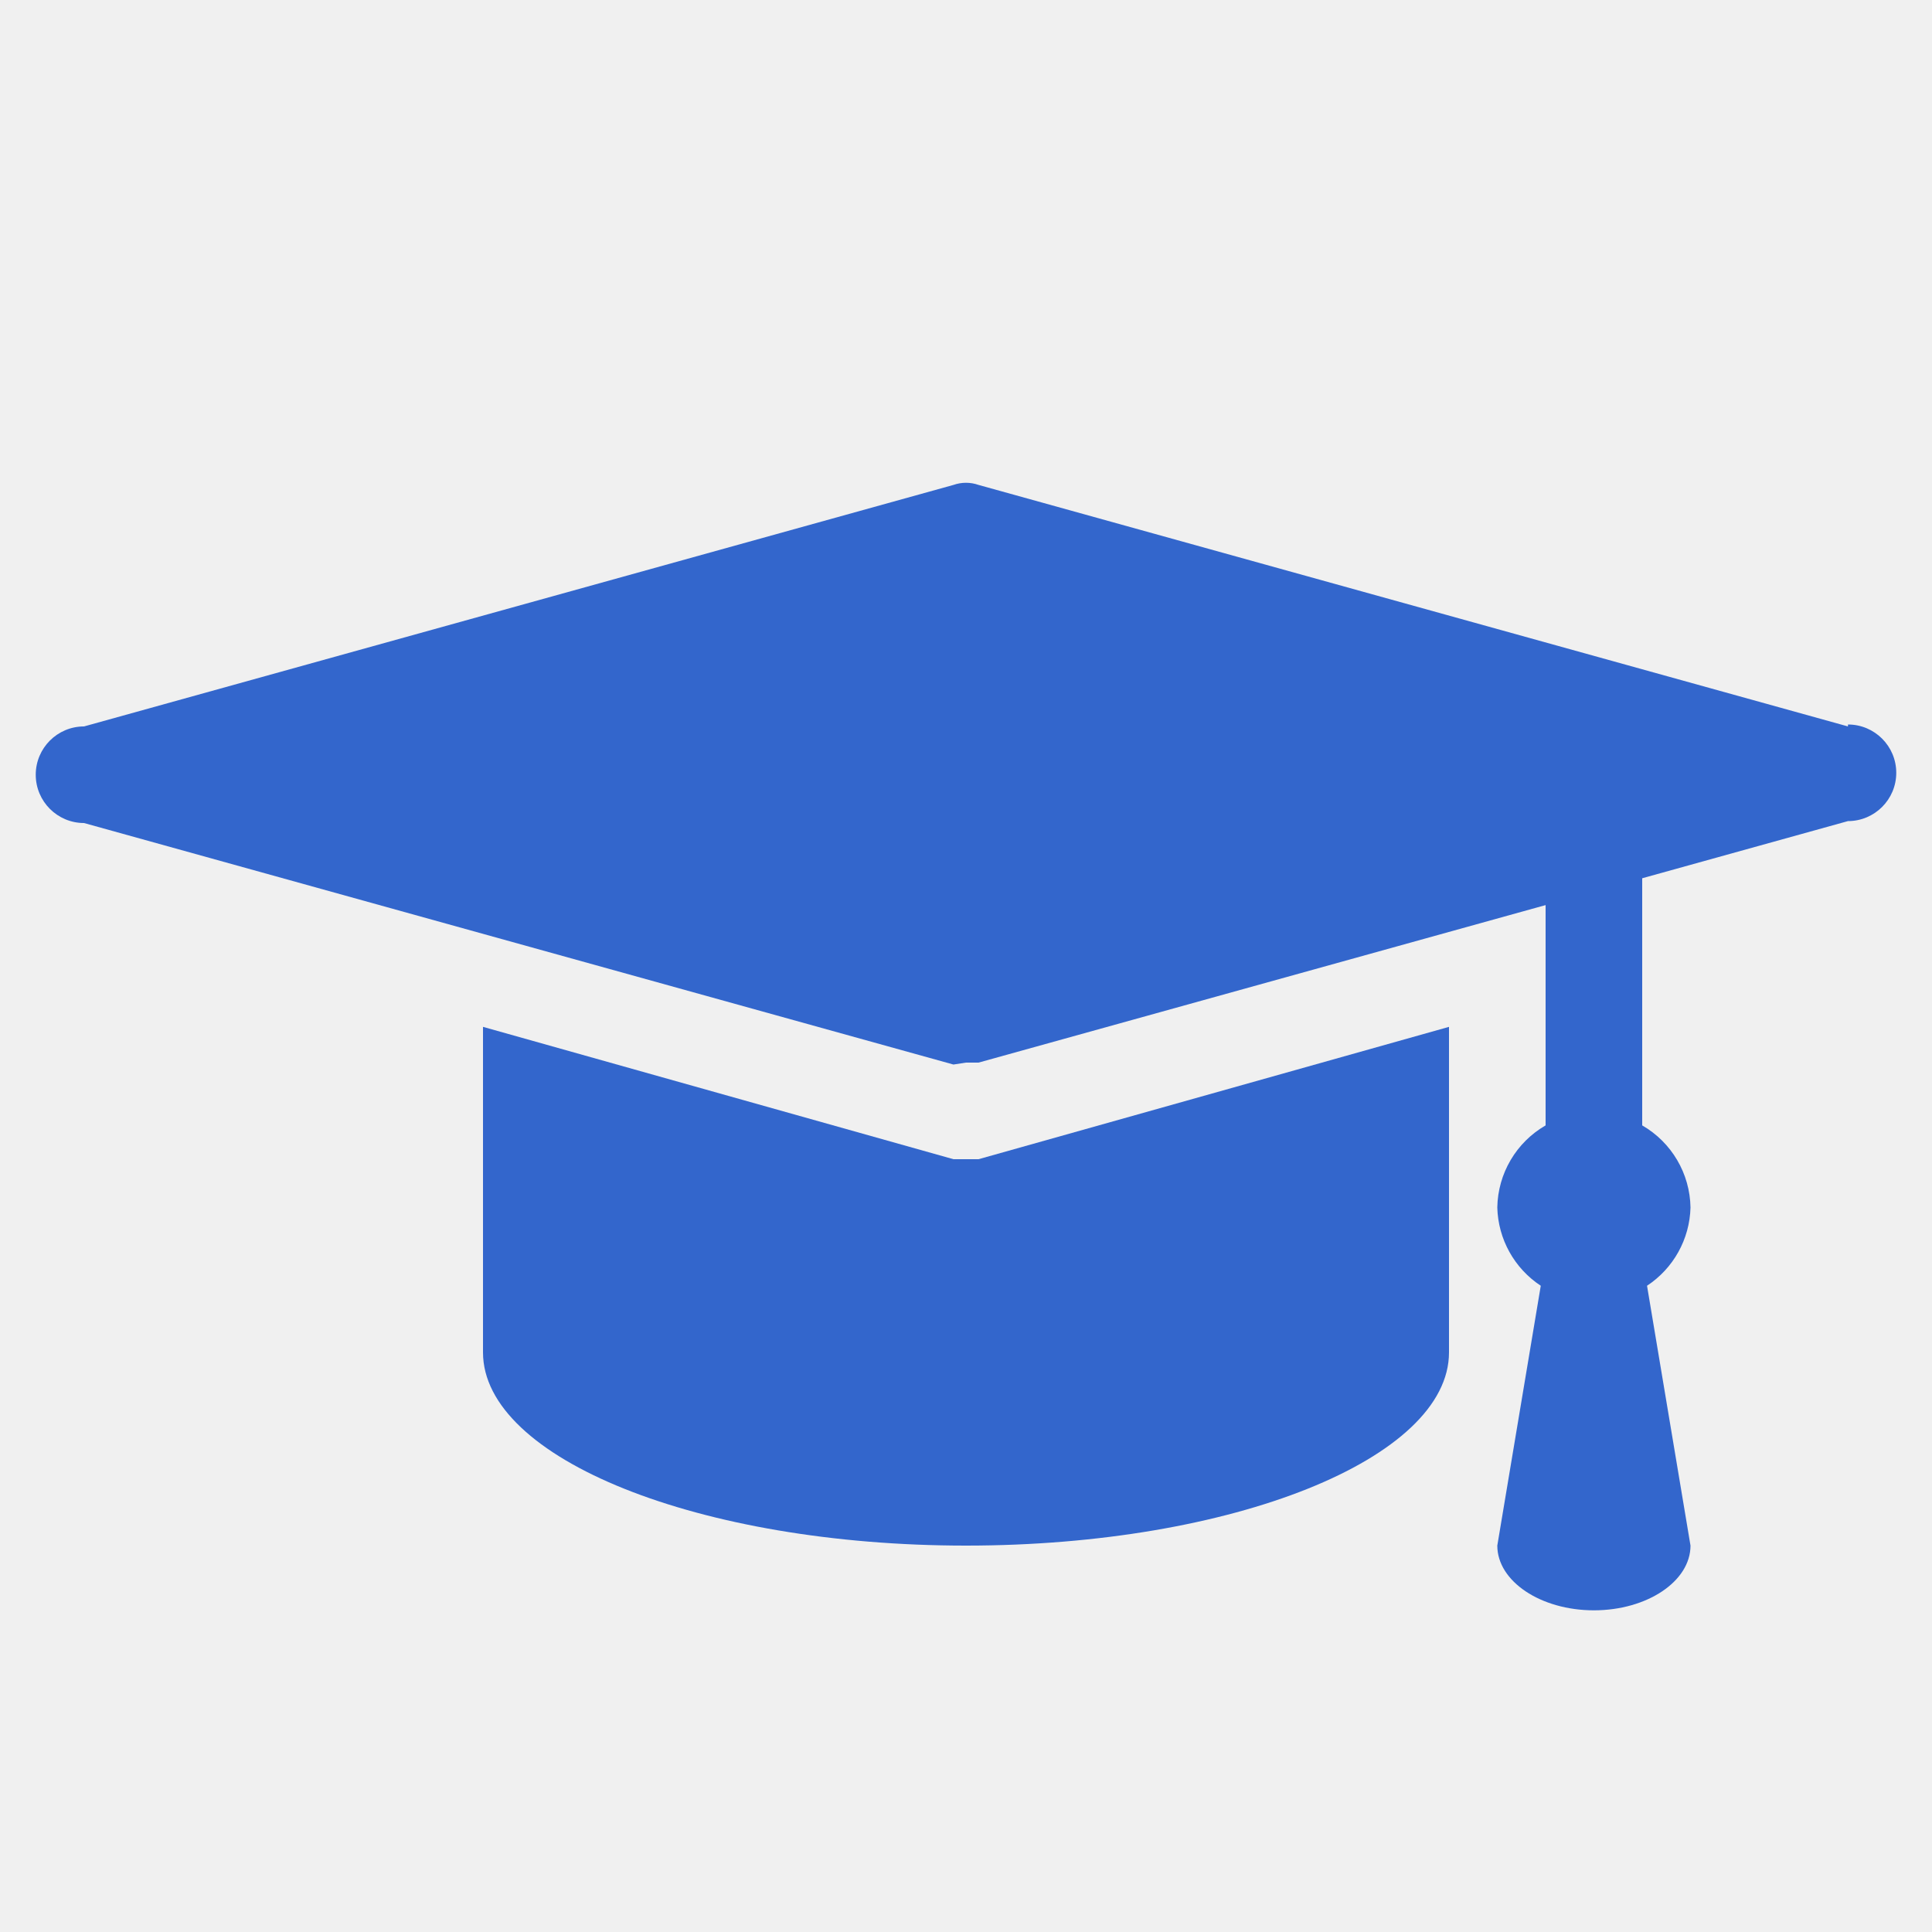
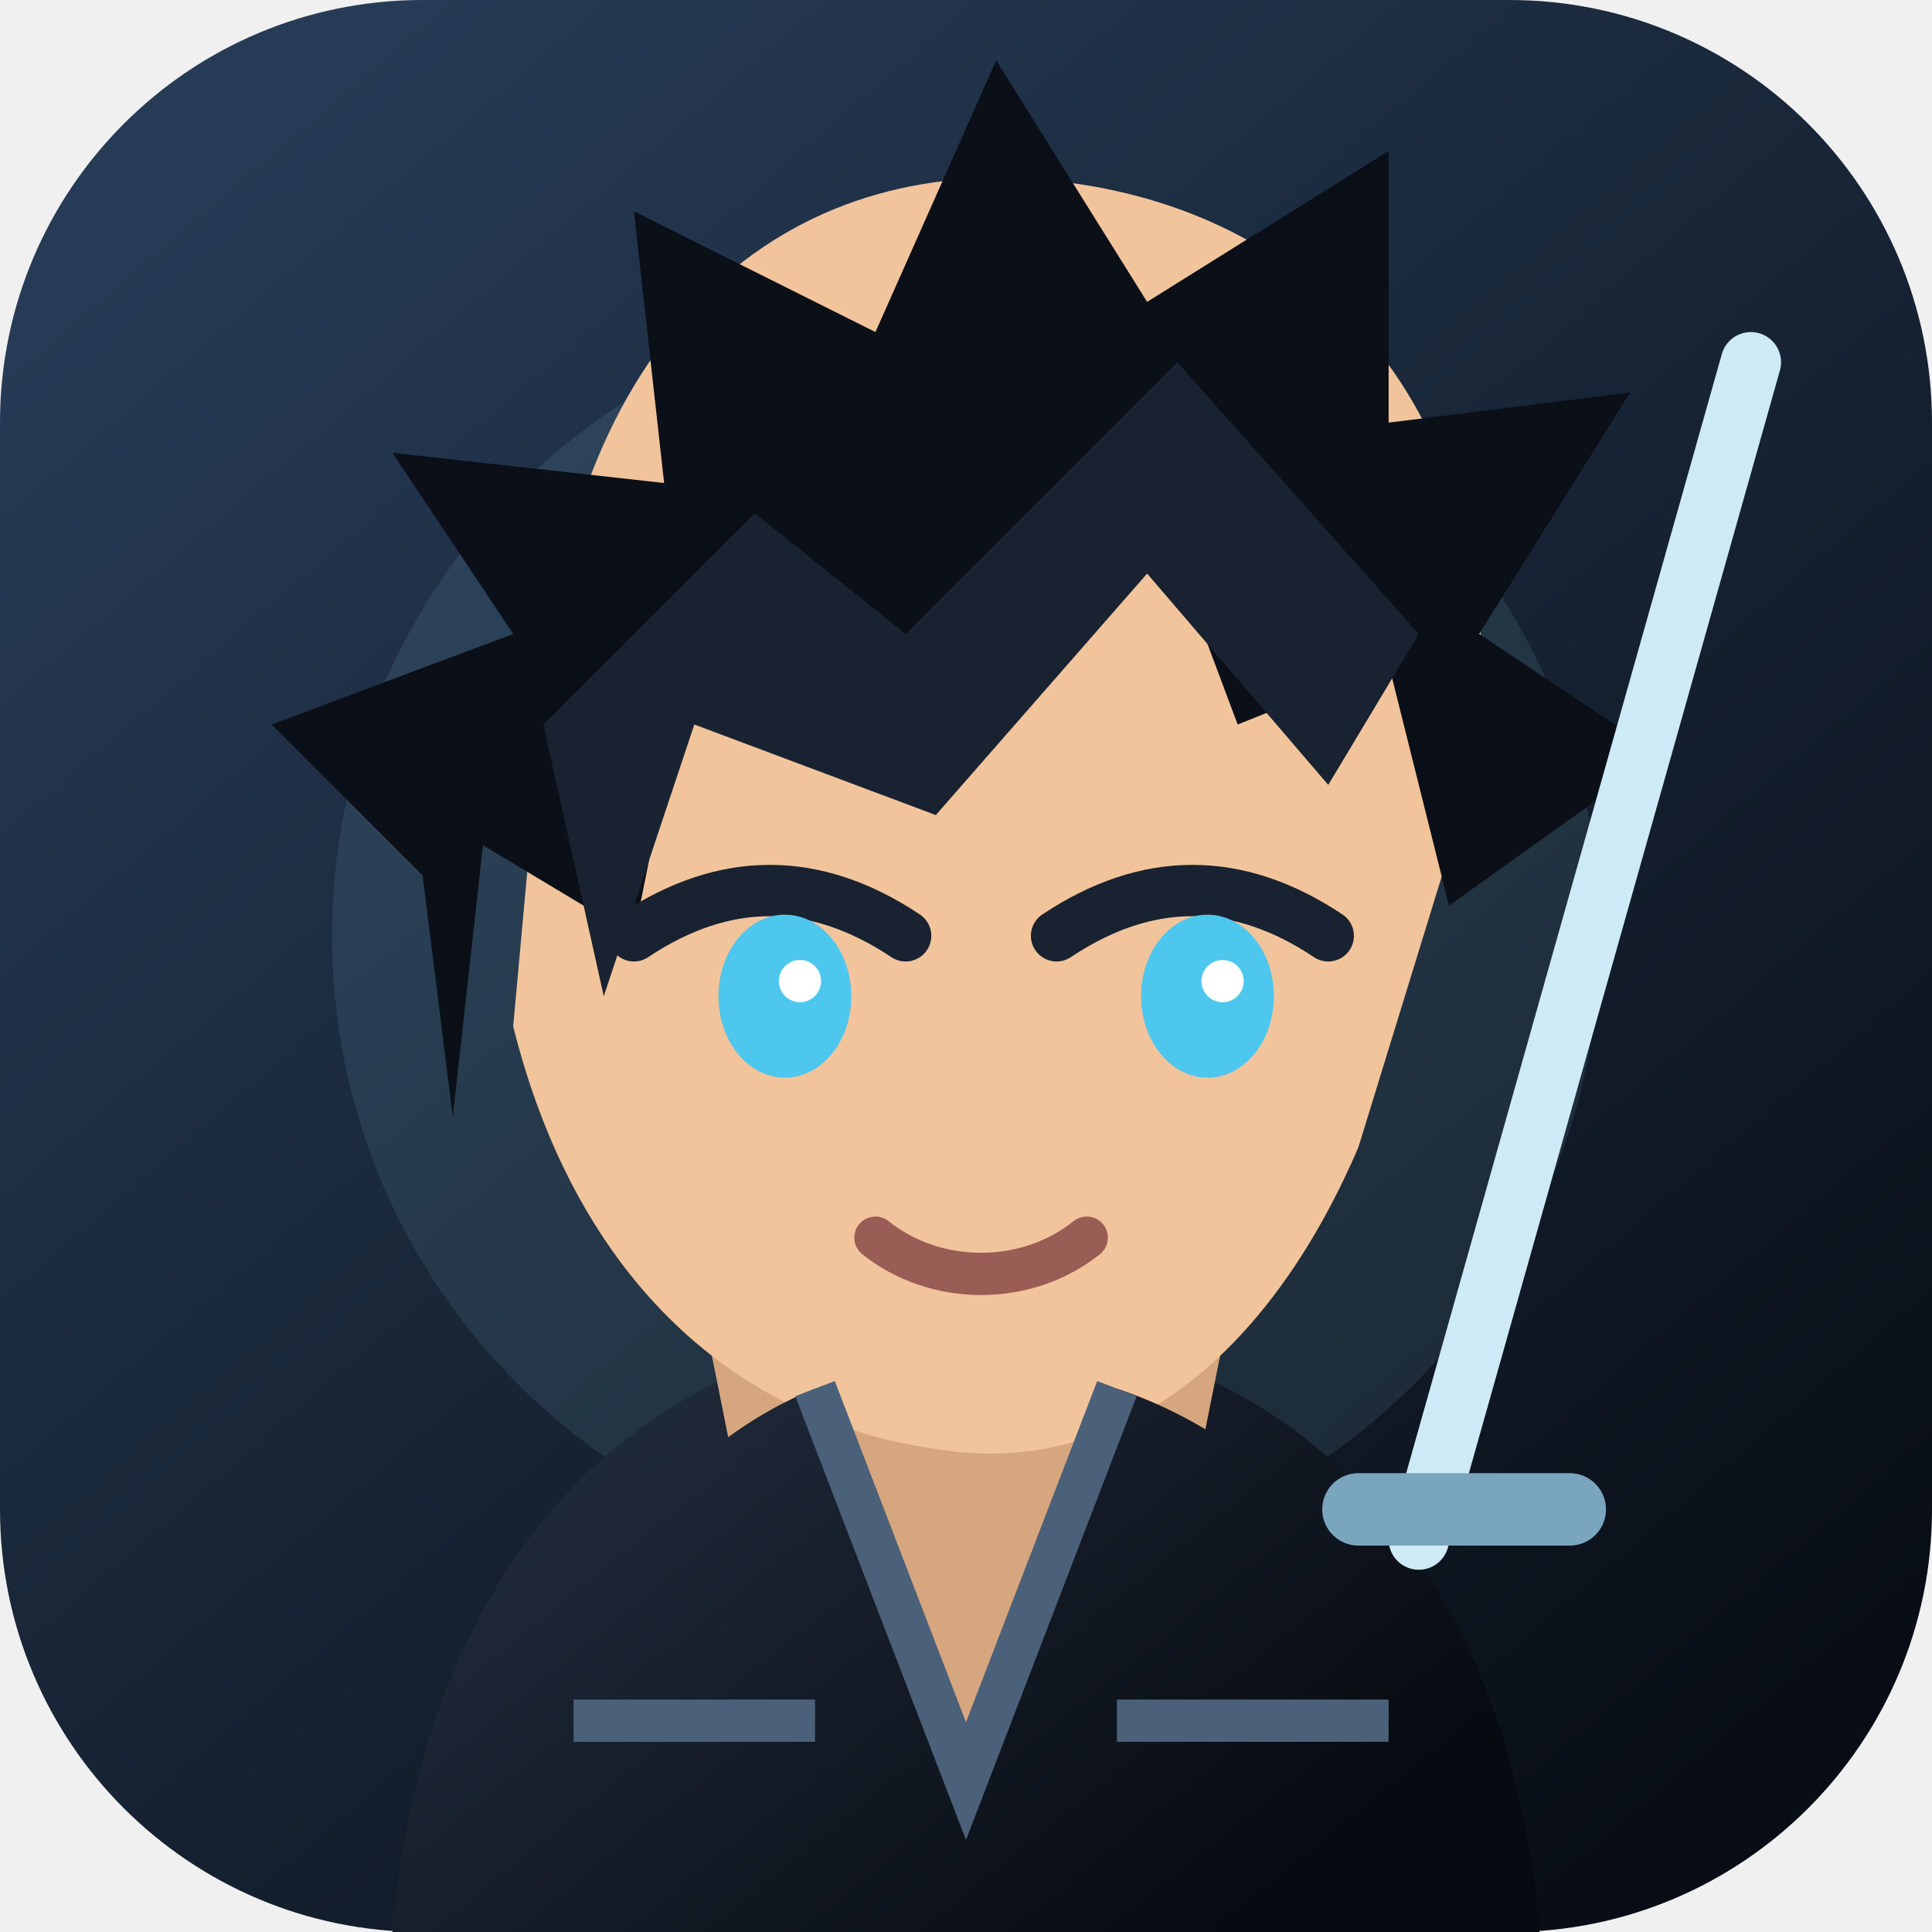
- <svg xmlns="http://www.w3.org/2000/svg" viewBox="2 2 20 20">
-   <path d="M12.13,14,12,14l-.13,0L7,12.63V16c0,1.1,2.24,2,5,2s5-.9,5-2V12.63Z" fill="#36c" />
-   <path d="M21.13,9.52l-9-2.5a.39.39,0,0,0-.26,0l-9,2.5a.5.5,0,0,0,0,1l9,2.5L12,13l.13,0,9-2.5a.5.5,0,0,0,0-1Z" fill="#36c" />
-   <path d="M19.5,14.5a1,1,0,0,0-.5-.85V10H18v3.65a1,1,0,0,0-.5.85,1,1,0,0,0,.45.81L17.5,18c0,.37.45.67,1,.67s1-.3,1-.67l-.45-2.69A1,1,0,0,0,19.5,14.5Z" fill="#36c" />
+ <svg xmlns="http://www.w3.org/2000/svg" viewBox="0 0 64 64" role="img" aria-labelledby="title">
+   <defs>
+     <linearGradient id="bg" x1="8" y1="5" x2="55" y2="60" gradientUnits="userSpaceOnUse">
+       <stop stop-color="#263b55" />
+       <stop offset="1" stop-color="#090e16" />
+     </linearGradient>
+     <linearGradient id="coat" x1="24" y1="43" x2="41" y2="64" gradientUnits="userSpaceOnUse">
+       <stop stop-color="#202b3b" />
+       <stop offset="1" stop-color="#070a10" />
+     </linearGradient>
+   </defs>
+   <rect width="64" height="64" rx="14" fill="url(#bg)" />
+   <circle cx="32" cy="31" r="21" fill="#9adcf3" opacity=".1" />
+   <path d="M13 64c1-12 8-20 19-20s18 8 19 20z" fill="url(#coat)" />
+   <path d="M23 42h18l-2 10-7 7-7-7z" fill="#d6a77e" />
+   <path d="M18 23c1-12 8-18 17-17 9 1 15 8 14 19l-4 13c-3 7-8 11-14 10-7-1-12-6-14-14z" fill="#f2c49b" />
+   <path d="M14 29 9 24l8-3-4-6 9 1-1-9 8 4 4-9 5 8 8-5v9l8-1-5 8 6 4-7 5-2-8-5 2-3-8-8 8-7-3-2 10-5-3-1 9z" fill="#0b1018" />
+   <path d="m18 24 7-7 5 4 9-9 8 9-3 5-6-7-7 8-8-3-3 9z" fill="#182231" />
+   <path d="M21 31c3-2 6-2 9 0M35 31c3-2 6-2 9 0" fill="none" stroke="#182231" stroke-width="1.7" stroke-linecap="round" />
+   <ellipse cx="26" cy="33" rx="2.2" ry="2.7" fill="#4dc7ed" />
+   <ellipse cx="40" cy="33" rx="2.2" ry="2.7" fill="#4dc7ed" />
+   <circle cx="26.5" cy="32.5" r=".7" fill="#fff" />
+   <circle cx="40.5" cy="32.5" r=".7" fill="#fff" />
+   <path d="M29 41c2 1.6 5 1.6 7 0" fill="none" stroke="#9a5d56" stroke-width="1.4" stroke-linecap="round" />
+   <path d="M15 64c2-10 7-16 12-18l5 13 5-13c6 2 11 8 13 18z" fill="url(#coat)" />
+   <path d="m27 46 5 13 5-13M19 57h8M37 57h9" fill="none" stroke="#4b6079" stroke-width="1.4" />
+   <path d="M47 51 58 12" stroke="#cdeaf6" stroke-width="2" stroke-linecap="round" />
+   <path d="M45 50h7" stroke="#7aa5be" stroke-width="2.4" stroke-linecap="round" />
</svg>
